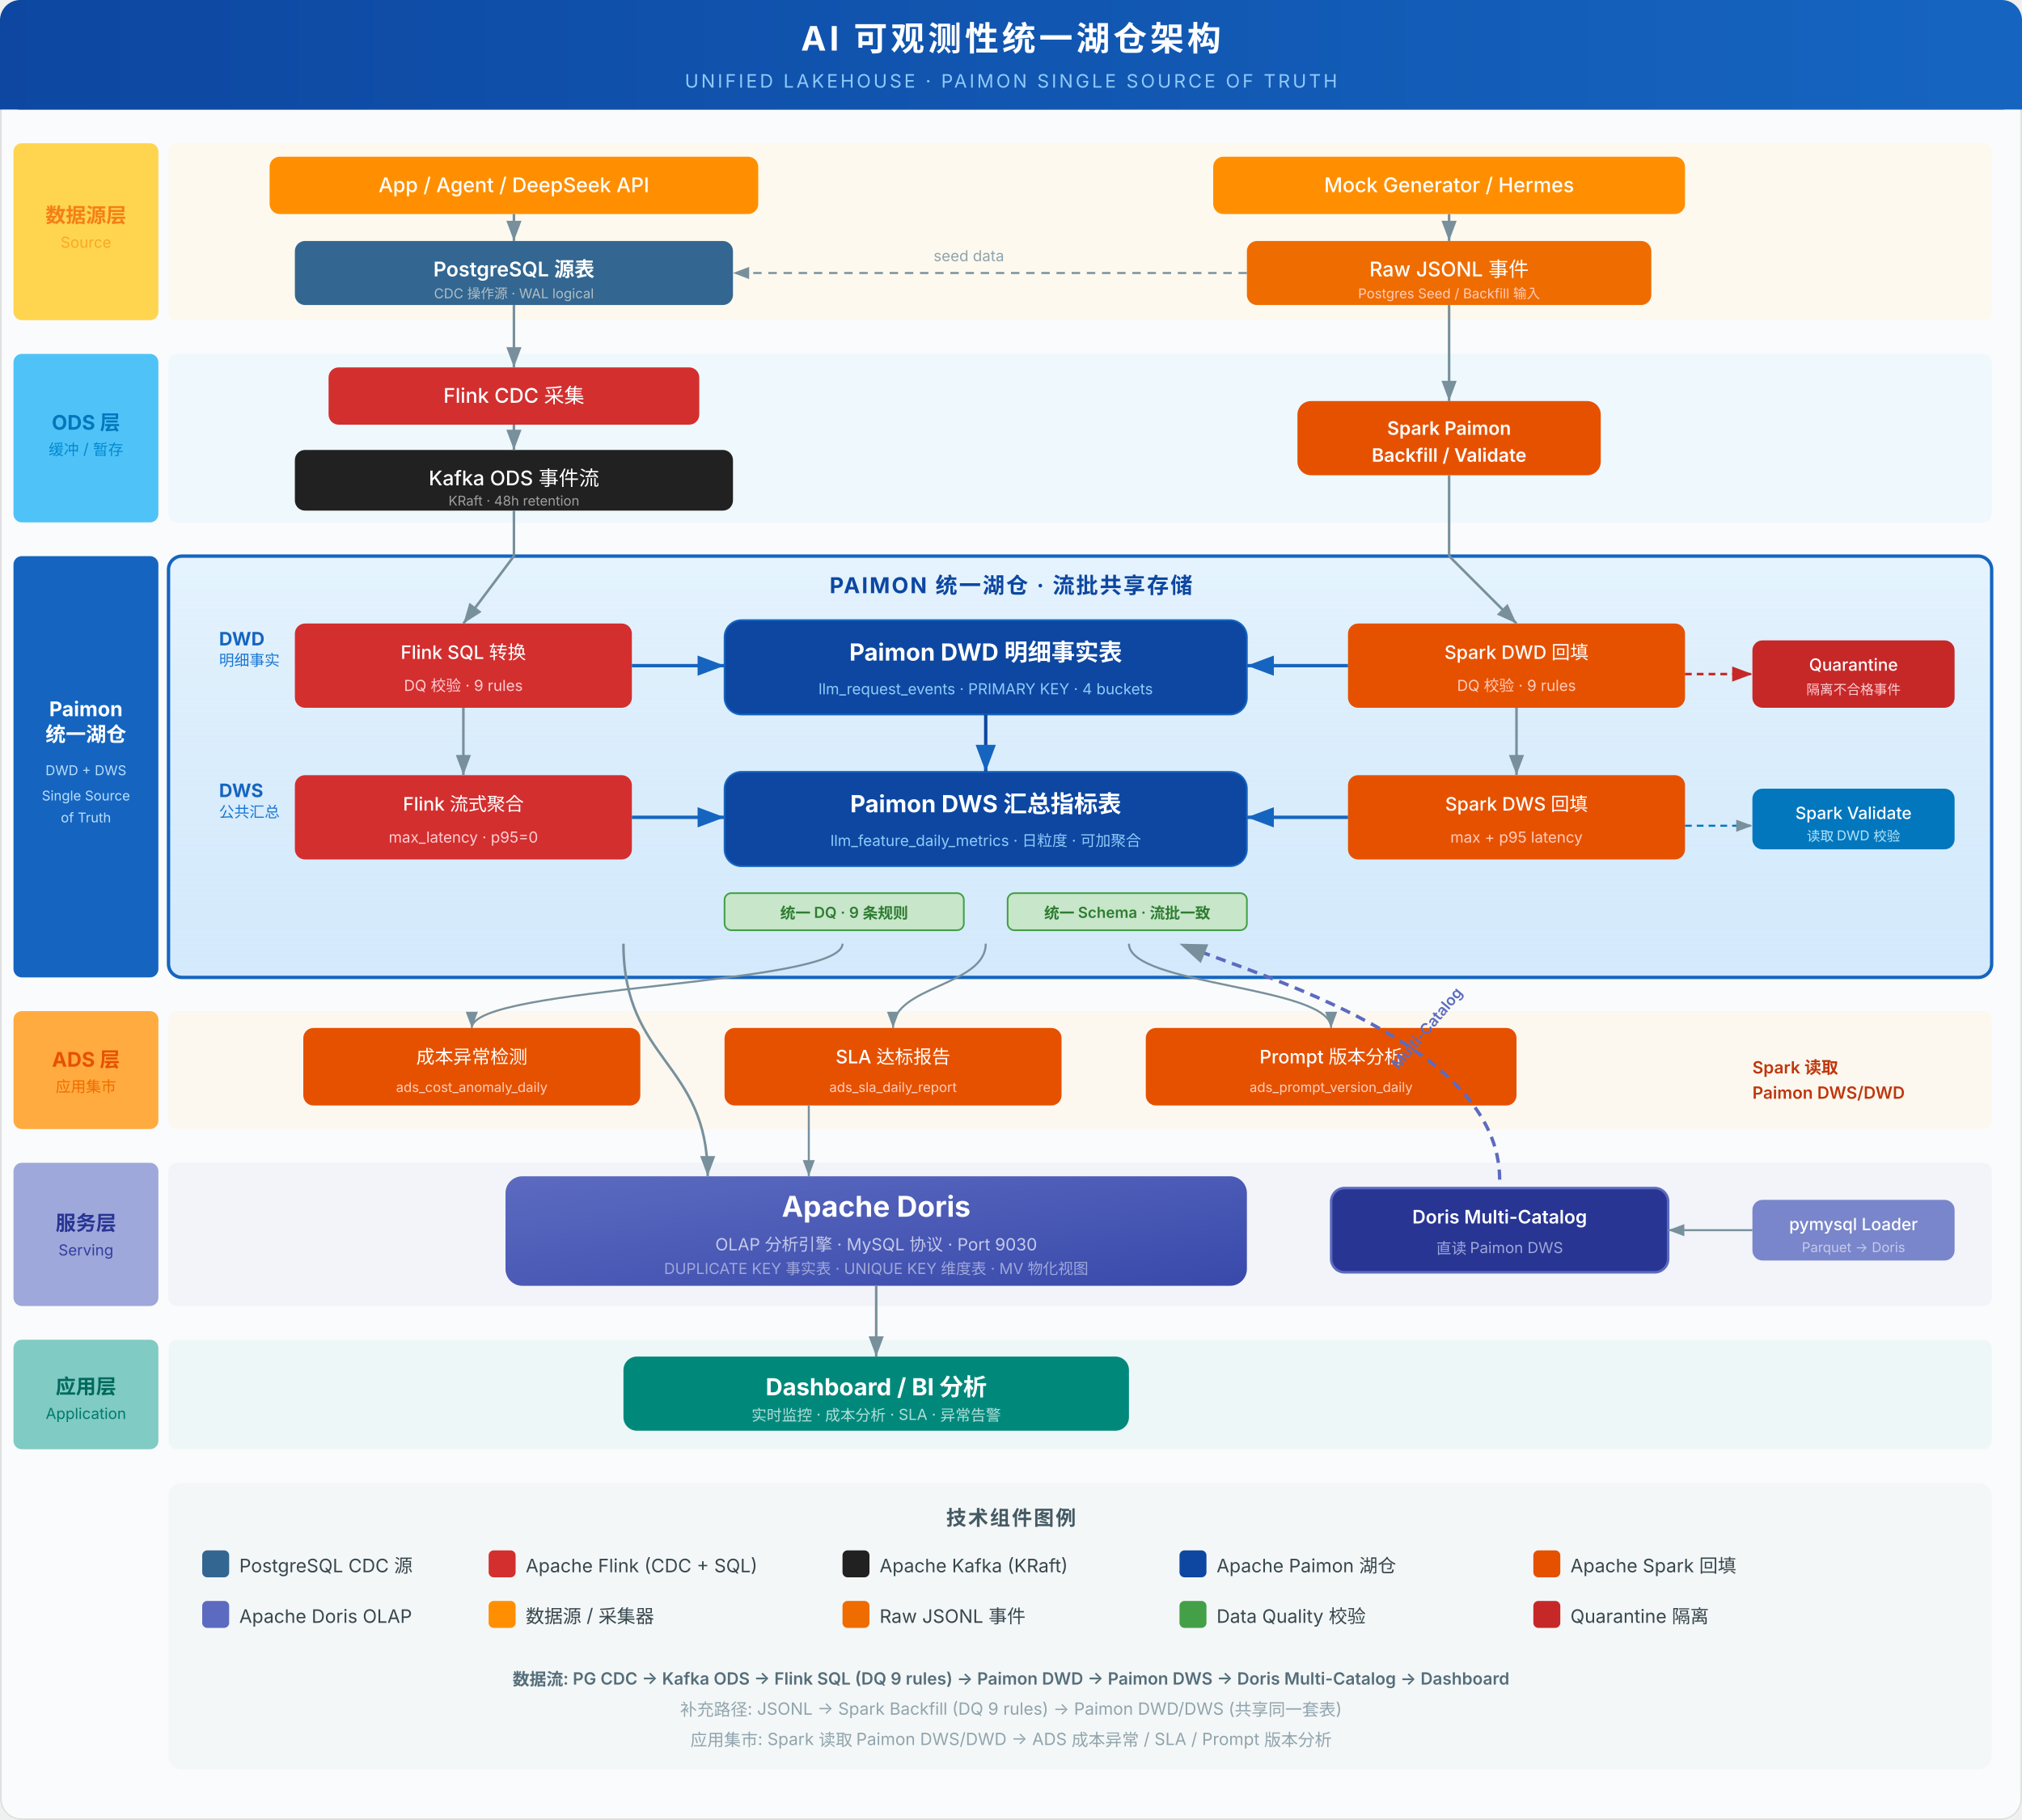
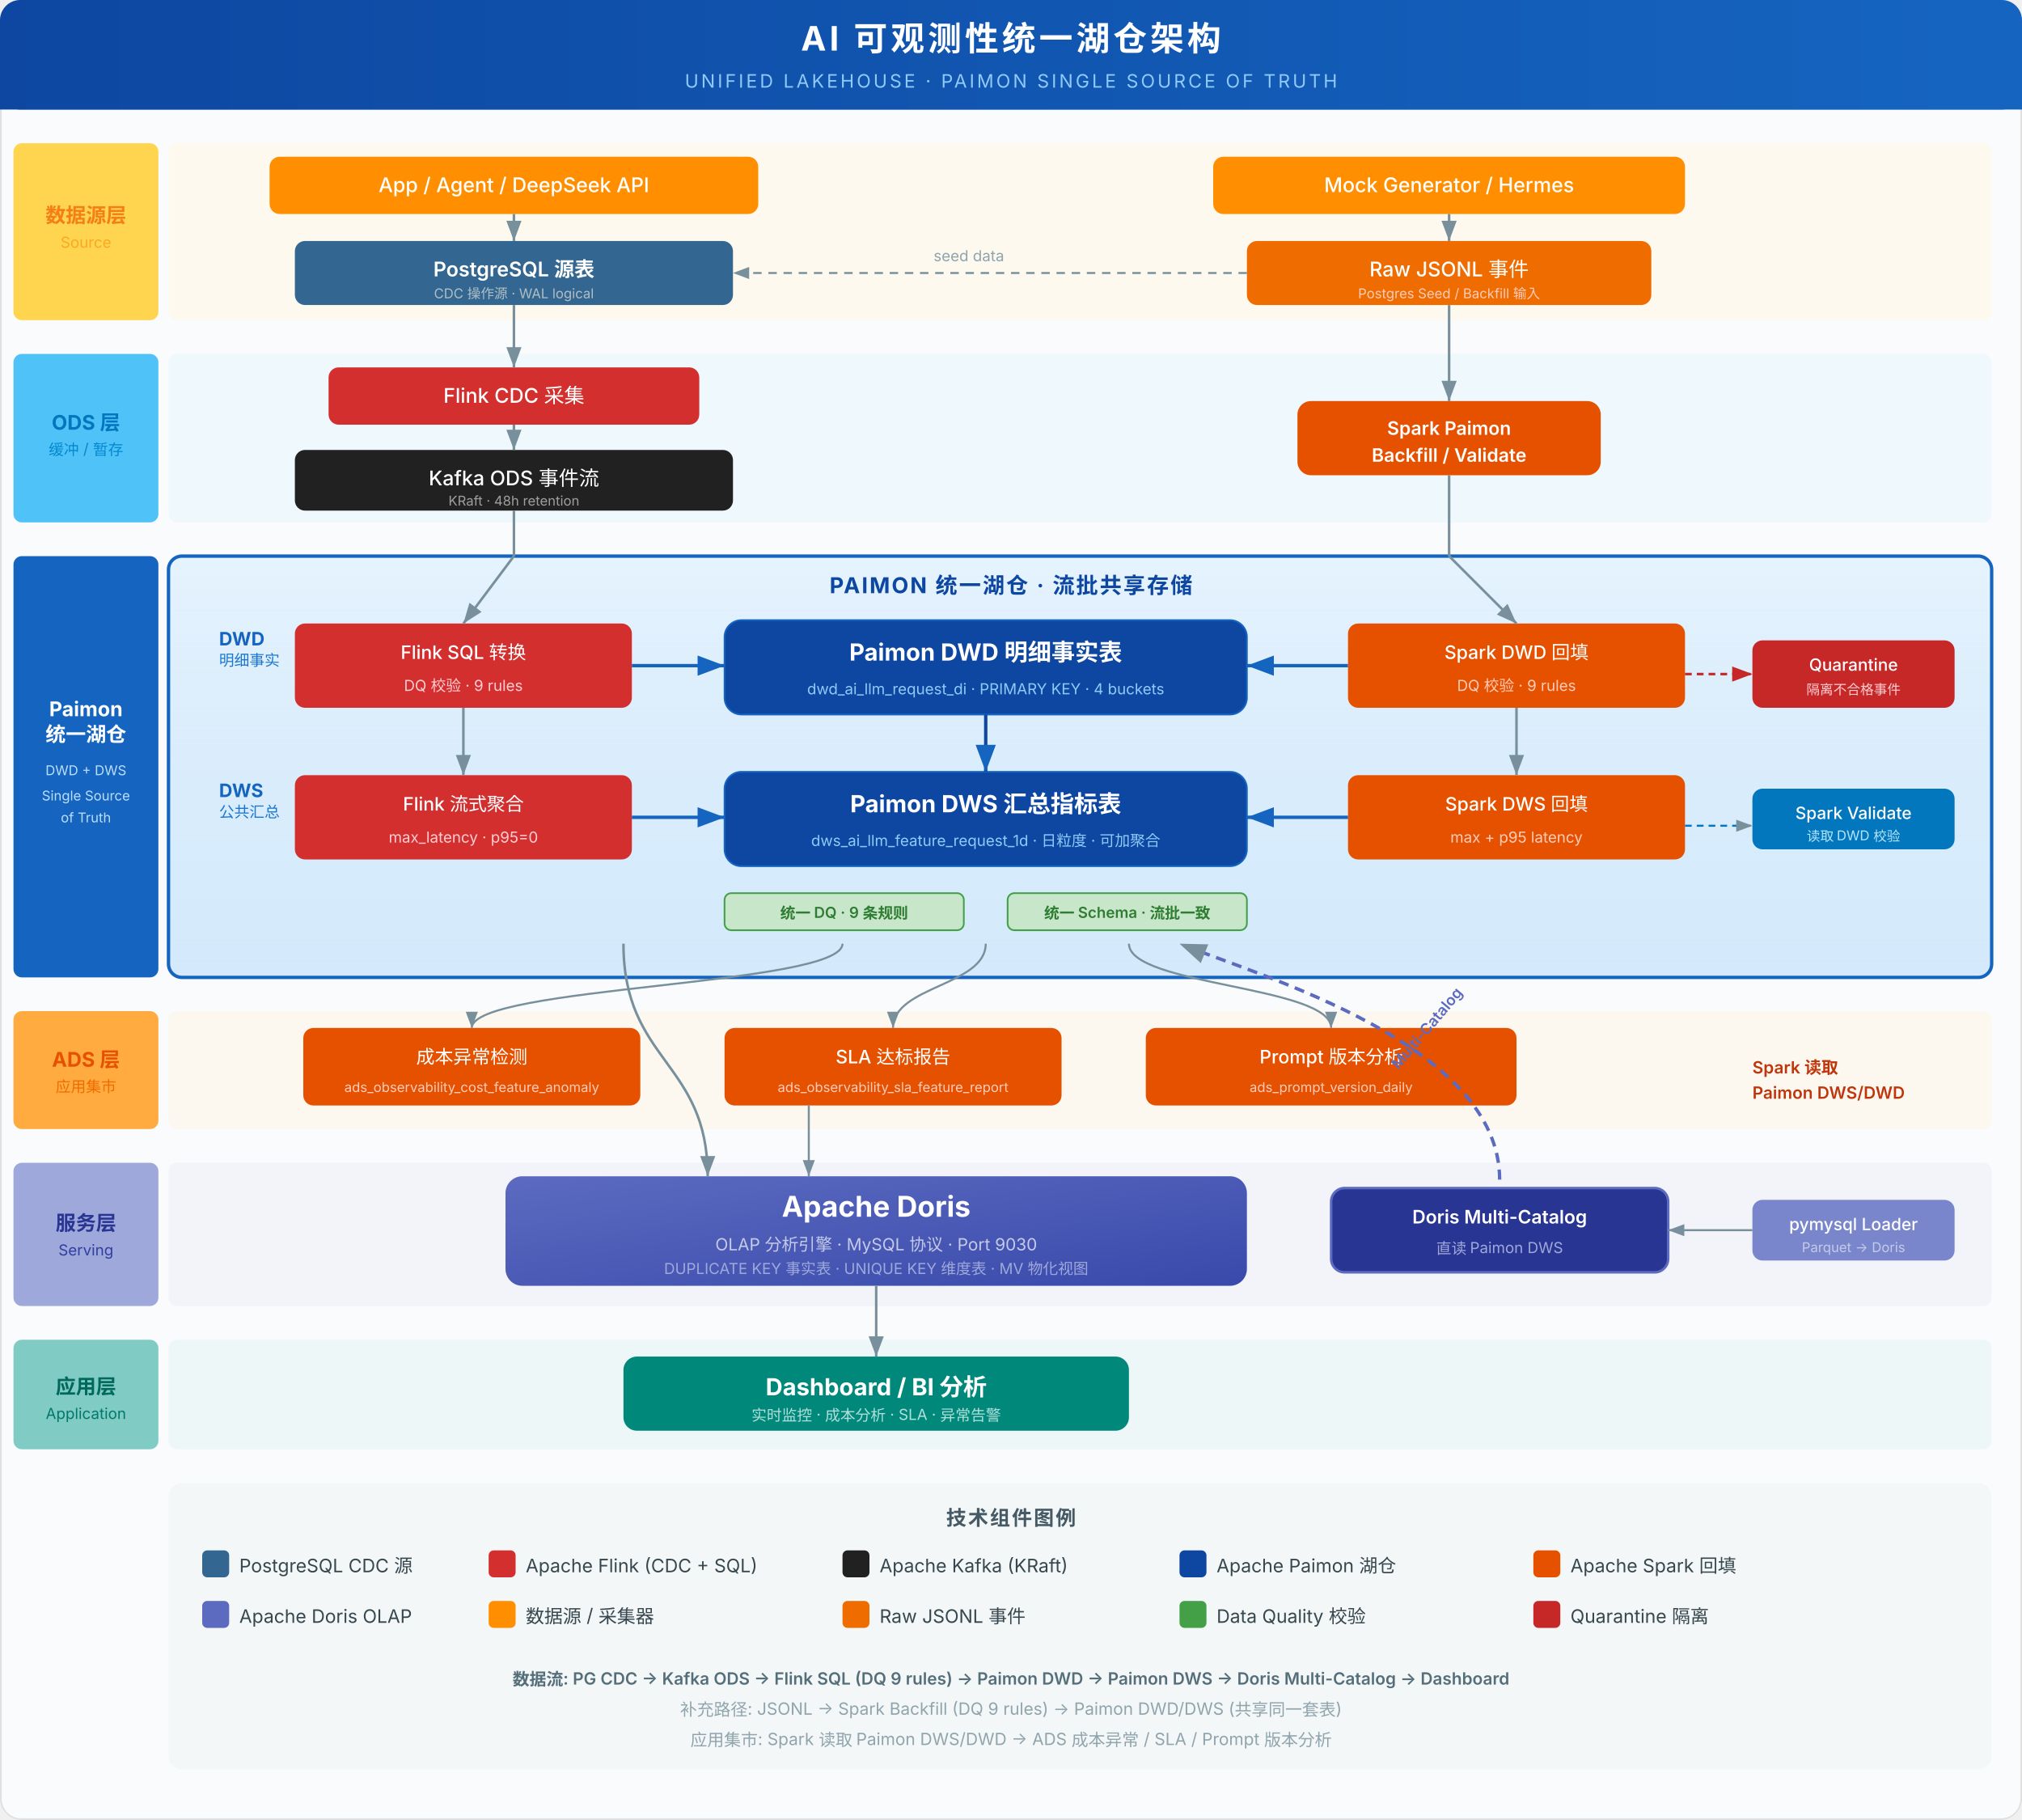
<svg xmlns="http://www.w3.org/2000/svg" viewBox="0 0 1200 1080" font-family="'PingFang SC','Noto Sans SC','SF Pro Display',system-ui,sans-serif">
  <defs>
    <marker id="ah" markerWidth="8" markerHeight="6" refX="8" refY="3" orient="auto">
      <path d="M0,0 L8,3 L0,6Z" fill="#78909C" />
    </marker>
    <marker id="ah-blue" markerWidth="8" markerHeight="6" refX="8" refY="3" orient="auto">
      <path d="M0,0 L8,3 L0,6Z" fill="#1565C0" />
    </marker>
    <marker id="ah-red" markerWidth="8" markerHeight="6" refX="8" refY="3" orient="auto">
      <path d="M0,0 L8,3 L0,6Z" fill="#C62828" />
    </marker>
    <marker id="ah-teal" markerWidth="8" markerHeight="6" refX="8" refY="3" orient="auto">
      <path d="M0,0 L8,3 L0,6Z" fill="#00897B" />
    </marker>
    <linearGradient id="titleBar" x1="0" y1="0" x2="1" y2="0">
      <stop offset="0%" stop-color="#0D47A1" />
      <stop offset="100%" stop-color="#1565C0" />
    </linearGradient>
    <linearGradient id="paimonZone" x1="0" y1="0" x2="0" y2="1">
      <stop offset="0%" stop-color="#E3F2FD" stop-opacity="0.9" />
      <stop offset="100%" stop-color="#BBDEFB" stop-opacity="0.6" />
    </linearGradient>
    <linearGradient id="dorisGrad" x1="0" y1="0" x2="1" y2="1">
      <stop offset="0%" stop-color="#5C6BC0" />
      <stop offset="100%" stop-color="#3949AB" />
    </linearGradient>
  </defs>
  <rect width="1200" height="1080" fill="#FAFBFC" rx="12" />
  <rect x="0.5" y="0.5" width="1199" height="1079" fill="none" stroke="#E0E0E0" rx="12" />
  <rect x="0" y="0" width="1200" height="65" rx="12" fill="url(#titleBar)" />
  <rect x="0" y="40" width="1200" height="25" fill="url(#titleBar)" />
  <text x="600" y="30" text-anchor="middle" font-size="20" font-weight="700" fill="#FFF" letter-spacing="2">AI 可观测性统一湖仓架构</text>
  <text x="600" y="52" text-anchor="middle" font-size="11" fill="#90CAF9" letter-spacing="1.5">UNIFIED LAKEHOUSE · PAIMON SINGLE SOURCE OF TRUTH</text>
  <rect x="100" y="85" width="1082" height="105" rx="5" fill="#FFF8E1" opacity="0.55" />
  <rect x="8" y="85" width="86" height="105" rx="5" fill="#FFD54F" />
  <text x="51" y="132" text-anchor="middle" font-size="12" font-weight="700" fill="#F57F17">数据源层</text>
  <text x="51" y="147" text-anchor="middle" font-size="9" fill="#F9A825">Source</text>
  <rect x="160" y="93" width="290" height="34" rx="6" fill="#FF8F00" />
  <text x="305" y="114" text-anchor="middle" font-size="12" font-weight="500" fill="#FFF">App / Agent / DeepSeek API</text>
  <rect x="175" y="143" width="260" height="38" rx="6" fill="#336791" />
  <text x="305" y="164" text-anchor="middle" font-size="12" font-weight="600" fill="#FFF">PostgreSQL 源表</text>
  <text x="305" y="177" text-anchor="middle" font-size="8" fill="#B0BEC5">CDC 操作源 · WAL logical</text>
  <line x1="305" y1="127" x2="305" y2="143" stroke="#78909C" stroke-width="1.5" marker-end="url(#ah)" />
  <rect x="720" y="93" width="280" height="34" rx="6" fill="#FF8F00" />
  <text x="860" y="114" text-anchor="middle" font-size="12" font-weight="500" fill="#FFF">Mock Generator / Hermes</text>
  <rect x="740" y="143" width="240" height="38" rx="6" fill="#EF6C00" />
  <text x="860" y="164" text-anchor="middle" font-size="12" font-weight="500" fill="#FFF">Raw JSONL 事件</text>
  <text x="860" y="177" text-anchor="middle" font-size="8" fill="#FFCCBC">Postgres Seed / Backfill 输入</text>
  <line x1="860" y1="127" x2="860" y2="143" stroke="#78909C" stroke-width="1.5" marker-end="url(#ah)" />
  <path d="M740,162 C600,162 550,162 435,162" stroke="#78909C" stroke-width="1.2" stroke-dasharray="5,4" fill="none" marker-end="url(#ah)" />
  <text x="575" y="155" text-anchor="middle" font-size="9" fill="#90A4AE">seed data</text>
  <rect x="100" y="210" width="1082" height="100" rx="5" fill="#E1F5FE" opacity="0.45" />
  <rect x="8" y="210" width="86" height="100" rx="5" fill="#4FC3F7" />
  <text x="51" y="255" text-anchor="middle" font-size="12" font-weight="700" fill="#0277BD">ODS 层</text>
  <text x="51" y="270" text-anchor="middle" font-size="9" fill="#0288D1">缓冲 / 暂存</text>
  <rect x="195" y="218" width="220" height="34" rx="6" fill="#D32F2F" />
  <text x="305" y="239" text-anchor="middle" font-size="12" font-weight="500" fill="#FFF">Flink CDC 采集</text>
  <rect x="175" y="267" width="260" height="36" rx="6" fill="#212121" />
  <text x="305" y="288" text-anchor="middle" font-size="12" font-weight="500" fill="#FFF">Kafka ODS 事件流</text>
  <text x="305" y="300" text-anchor="middle" font-size="8" fill="#9E9E9E">KRaft · 48h retention</text>
  <line x1="305" y1="181" x2="305" y2="218" stroke="#78909C" stroke-width="1.5" marker-end="url(#ah)" />
  <line x1="305" y1="252" x2="305" y2="267" stroke="#78909C" stroke-width="1.5" marker-end="url(#ah)" />
  <rect x="770" y="238" width="180" height="44" rx="8" fill="#E65100" />
  <text x="860" y="258" text-anchor="middle" font-size="11" font-weight="600" fill="#FFF">Spark Paimon</text>
  <text x="860" y="274" text-anchor="middle" font-size="11" font-weight="600" fill="#FFF">Backfill / Validate</text>
  <line x1="860" y1="181" x2="860" y2="238" stroke="#78909C" stroke-width="1.5" marker-end="url(#ah)" />
  <rect x="100" y="330" width="1082" height="250" rx="8" fill="url(#paimonZone)" stroke="#1565C0" stroke-width="2" stroke-dasharray="0" />
  <rect x="8" y="330" width="86" height="250" rx="5" fill="#1565C0" />
  <text x="51" y="425" text-anchor="middle" font-size="12" font-weight="700" fill="#FFF">Paimon</text>
  <text x="51" y="440" text-anchor="middle" font-size="12" font-weight="700" fill="#FFF">统一湖仓</text>
  <text x="51" y="460" text-anchor="middle" font-size="8" fill="#BBDEFB">DWD + DWS</text>
  <text x="51" y="475" text-anchor="middle" font-size="8" fill="#BBDEFB">Single Source</text>
  <text x="51" y="488" text-anchor="middle" font-size="8" fill="#BBDEFB">of Truth</text>
  <text x="600" y="352" text-anchor="middle" font-size="13" font-weight="700" fill="#0D47A1" letter-spacing="1">PAIMON 统一湖仓 · 流批共享存储</text>
  <text x="130" y="383" font-size="11" font-weight="700" fill="#1565C0">DWD</text>
  <text x="130" y="395" font-size="9" fill="#1976D2">明细事实</text>
  <rect x="175" y="370" width="200" height="50" rx="6" fill="#D32F2F" />
  <text x="275" y="391" text-anchor="middle" font-size="11" font-weight="500" fill="#FFF">Flink SQL 转换</text>
  <text x="275" y="410" text-anchor="middle" font-size="9" fill="#FFCDD2">DQ 校验 · 9 rules</text>
  <rect x="430" y="368" width="310" height="56" rx="10" fill="#0D47A1" stroke="#1565C0" stroke-width="1" />
  <text x="585" y="392" text-anchor="middle" font-size="14" font-weight="700" fill="#FFF">Paimon DWD 明细事实表</text>
-   <text x="585" y="412" text-anchor="middle" font-size="9" fill="#90CAF9">llm_request_events · PRIMARY KEY · 4 buckets</text>
+   <text x="585" y="412" text-anchor="middle" font-size="9" fill="#90CAF9">dwd_ai_llm_request_di · PRIMARY KEY · 4 buckets</text>
  <rect x="800" y="370" width="200" height="50" rx="6" fill="#E65100" />
  <text x="900" y="391" text-anchor="middle" font-size="11" font-weight="500" fill="#FFF">Spark DWD 回填</text>
  <text x="900" y="410" text-anchor="middle" font-size="9" fill="#FFCCBC">DQ 校验 · 9 rules</text>
  <line x1="305" y1="303" x2="305" y2="330" stroke="#78909C" stroke-width="1.5" />
  <path d="M305,330 L275,370" stroke="#78909C" stroke-width="1.5" marker-end="url(#ah)" />
  <line x1="375" y1="395" x2="430" y2="395" stroke="#1565C0" stroke-width="2" marker-end="url(#ah-blue)" />
  <line x1="800" y1="395" x2="740" y2="395" stroke="#1565C0" stroke-width="2" marker-end="url(#ah-blue)" />
  <line x1="860" y1="282" x2="860" y2="330" stroke="#78909C" stroke-width="1.5" />
  <path d="M860,330 L900,370" stroke="#78909C" stroke-width="1.5" marker-end="url(#ah)" />
  <rect x="1040" y="380" width="120" height="40" rx="6" fill="#C62828" />
  <text x="1100" y="398" text-anchor="middle" font-size="10" font-weight="500" fill="#FFF">Quarantine</text>
  <text x="1100" y="412" text-anchor="middle" font-size="8" fill="#FFCDD2">隔离不合格事件</text>
  <line x1="1000" y1="400" x2="1040" y2="400" stroke="#C62828" stroke-width="1.5" stroke-dasharray="4,3" marker-end="url(#ah-red)" />
  <text x="130" y="473" font-size="11" font-weight="700" fill="#1565C0">DWS</text>
  <text x="130" y="485" font-size="9" fill="#1976D2">公共汇总</text>
  <rect x="175" y="460" width="200" height="50" rx="6" fill="#D32F2F" />
  <text x="275" y="481" text-anchor="middle" font-size="11" font-weight="500" fill="#FFF">Flink 流式聚合</text>
  <text x="275" y="500" text-anchor="middle" font-size="9" fill="#FFCDD2">max_latency · p95=0</text>
  <rect x="430" y="458" width="310" height="56" rx="10" fill="#0D47A1" stroke="#1565C0" stroke-width="1" />
  <text x="585" y="482" text-anchor="middle" font-size="14" font-weight="700" fill="#FFF">Paimon DWS 汇总指标表</text>
-   <text x="585" y="502" text-anchor="middle" font-size="9" fill="#90CAF9">llm_feature_daily_metrics · 日粒度 · 可加聚合</text>
+   <text x="585" y="502" text-anchor="middle" font-size="9" fill="#90CAF9">dws_ai_llm_feature_request_1d · 日粒度 · 可加聚合</text>
  <rect x="800" y="460" width="200" height="50" rx="6" fill="#E65100" />
  <text x="900" y="481" text-anchor="middle" font-size="11" font-weight="500" fill="#FFF">Spark DWS 回填</text>
  <text x="900" y="500" text-anchor="middle" font-size="9" fill="#FFCCBC">max + p95 latency</text>
  <line x1="275" y1="420" x2="275" y2="460" stroke="#78909C" stroke-width="1.5" marker-end="url(#ah)" />
  <line x1="375" y1="485" x2="430" y2="485" stroke="#1565C0" stroke-width="2" marker-end="url(#ah-blue)" />
  <line x1="800" y1="485" x2="740" y2="485" stroke="#1565C0" stroke-width="2" marker-end="url(#ah-blue)" />
  <line x1="900" y1="420" x2="900" y2="460" stroke="#78909C" stroke-width="1.5" marker-end="url(#ah)" />
  <line x1="585" y1="424" x2="585" y2="458" stroke="#0D47A1" stroke-width="2" marker-end="url(#ah-blue)" />
  <rect x="1040" y="468" width="120" height="36" rx="6" fill="#0277BD" />
  <text x="1100" y="486" text-anchor="middle" font-size="10" font-weight="500" fill="#FFF">Spark Validate</text>
  <text x="1100" y="499" text-anchor="middle" font-size="8" fill="#B3E5FC">读取 DWD 校验</text>
  <line x1="1000" y1="490" x2="1040" y2="490" stroke="#0277BD" stroke-width="1.2" stroke-dasharray="4,3" marker-end="url(#ah)" />
  <rect x="430" y="530" width="142" height="22" rx="4" fill="#C8E6C9" stroke="#43A047" stroke-width="1" />
  <text x="501" y="545" text-anchor="middle" font-size="9" font-weight="600" fill="#2E7D32">统一 DQ · 9 条规则</text>
  <rect x="598" y="530" width="142" height="22" rx="4" fill="#C8E6C9" stroke="#43A047" stroke-width="1" />
  <text x="669" y="545" text-anchor="middle" font-size="9" font-weight="600" fill="#2E7D32">统一 Schema · 流批一致</text>
  <rect x="100" y="600" width="1082" height="70" rx="5" fill="#FFF3E0" opacity="0.45" />
  <rect x="8" y="600" width="86" height="70" rx="5" fill="#FFAB40" />
  <text x="51" y="633" text-anchor="middle" font-size="12" font-weight="700" fill="#E65100">ADS 层</text>
  <text x="51" y="648" text-anchor="middle" font-size="9" fill="#EF6C00">应用集市</text>
  <rect x="180" y="610" width="200" height="46" rx="6" fill="#E65100" />
  <text x="280" y="631" text-anchor="middle" font-size="11" font-weight="500" fill="#FFF">成本异常检测</text>
-   <text x="280" y="648" text-anchor="middle" font-size="8" fill="#FFCCBC">ads_cost_anomaly_daily</text>
+   <text x="280" y="648" text-anchor="middle" font-size="8" fill="#FFCCBC">ads_observability_cost_feature_anomaly</text>
  <rect x="430" y="610" width="200" height="46" rx="6" fill="#E65100" />
  <text x="530" y="631" text-anchor="middle" font-size="11" font-weight="500" fill="#FFF">SLA 达标报告</text>
-   <text x="530" y="648" text-anchor="middle" font-size="8" fill="#FFCCBC">ads_sla_daily_report</text>
+   <text x="530" y="648" text-anchor="middle" font-size="8" fill="#FFCCBC">ads_observability_sla_feature_report</text>
  <rect x="680" y="610" width="220" height="46" rx="6" fill="#E65100" />
  <text x="790" y="631" text-anchor="middle" font-size="11" font-weight="500" fill="#FFF">Prompt 版本分析</text>
  <text x="790" y="648" text-anchor="middle" font-size="8" fill="#FFCCBC">ads_prompt_version_daily</text>
  <text x="1040" y="637" font-size="10" fill="#BF360C" font-weight="600">Spark 读取</text>
  <text x="1040" y="652" font-size="10" fill="#BF360C" font-weight="600">Paimon DWS/DWD</text>
  <path d="M500,560 C500,585 280,585 280,610" stroke="#78909C" stroke-width="1.2" fill="none" marker-end="url(#ah)" />
  <path d="M585,560 C585,585 530,585 530,610" stroke="#78909C" stroke-width="1.2" fill="none" marker-end="url(#ah)" />
  <path d="M670,560 C670,585 790,585 790,610" stroke="#78909C" stroke-width="1.2" fill="none" marker-end="url(#ah)" />
  <rect x="100" y="690" width="1082" height="85" rx="5" fill="#E8EAF6" opacity="0.45" />
  <rect x="8" y="690" width="86" height="85" rx="5" fill="#9FA8DA" />
  <text x="51" y="730" text-anchor="middle" font-size="12" font-weight="700" fill="#283593">服务层</text>
  <text x="51" y="745" text-anchor="middle" font-size="9" fill="#303F9F">Serving</text>
  <rect x="300" y="698" width="440" height="65" rx="10" fill="url(#dorisGrad)" />
  <text x="520" y="722" text-anchor="middle" font-size="17" font-weight="700" fill="#FFF">Apache Doris</text>
  <text x="520" y="742" text-anchor="middle" font-size="10" fill="#C5CAE9">OLAP 分析引擎 · MySQL 协议 · Port 9030</text>
  <text x="520" y="756" text-anchor="middle" font-size="9" fill="#9FA8DA">DUPLICATE KEY 事实表 · UNIQUE KEY 维度表 · MV 物化视图</text>
  <rect x="790" y="705" width="200" height="50" rx="8" fill="#283593" stroke="#5C6BC0" stroke-width="1.5" />
  <text x="890" y="726" text-anchor="middle" font-size="11" font-weight="600" fill="#FFF">Doris Multi-Catalog</text>
  <text x="890" y="744" text-anchor="middle" font-size="9" fill="#9FA8DA">直读 Paimon DWS</text>
  <path d="M890,700 C890,620 750,580 700,560" stroke="#5C6BC0" stroke-width="2" stroke-dasharray="6,4" fill="none" marker-end="url(#ah)" />
  <text x="830" y="635" font-size="9" fill="#5C6BC0" font-weight="600" transform="rotate(-50,830,635)">Multi-Catalog</text>
  <rect x="1040" y="712" width="120" height="36" rx="6" fill="#7986CB" />
  <text x="1100" y="730" text-anchor="middle" font-size="10" font-weight="500" fill="#FFF">pymysql Loader</text>
  <text x="1100" y="743" text-anchor="middle" font-size="8" fill="#C5CAE9">Parquet → Doris</text>
  <line x1="1040" y1="730" x2="990" y2="730" stroke="#78909C" stroke-width="1.2" marker-end="url(#ah)" />
  <path d="M370,560 C370,630 420,630 420,698" stroke="#78909C" stroke-width="1.5" fill="none" marker-end="url(#ah)" />
  <path d="M480,656 C480,674 480,674 480,698" stroke="#78909C" stroke-width="1.2" fill="none" marker-end="url(#ah)" />
  <rect x="100" y="795" width="1082" height="65" rx="5" fill="#E0F2F1" opacity="0.45" />
  <rect x="8" y="795" width="86" height="65" rx="5" fill="#80CBC4" />
  <text x="51" y="827" text-anchor="middle" font-size="12" font-weight="700" fill="#00695C">应用层</text>
  <text x="51" y="842" text-anchor="middle" font-size="9" fill="#00796B">Application</text>
  <rect x="370" y="805" width="300" height="44" rx="8" fill="#00897B" />
  <text x="520" y="828" text-anchor="middle" font-size="14" font-weight="700" fill="#FFF">Dashboard / BI 分析</text>
  <text x="520" y="843" text-anchor="middle" font-size="9" fill="#B2DFDB">实时监控 · 成本分析 · SLA · 异常告警</text>
  <line x1="520" y1="763" x2="520" y2="805" stroke="#78909C" stroke-width="1.5" marker-end="url(#ah)" />
  <rect x="100" y="880" width="1082" height="170" rx="8" fill="#ECEFF1" opacity="0.4" />
  <text x="600" y="905" text-anchor="middle" font-size="12" font-weight="700" fill="#455A64" letter-spacing="1">技术组件图例</text>
  <rect x="120" y="920" width="16" height="16" rx="3" fill="#336791" />
  <text x="142" y="933" font-size="11" fill="#37474F">PostgreSQL CDC 源</text>
  <rect x="290" y="920" width="16" height="16" rx="3" fill="#D32F2F" />
  <text x="312" y="933" font-size="11" fill="#37474F">Apache Flink (CDC + SQL)</text>
  <rect x="500" y="920" width="16" height="16" rx="3" fill="#212121" />
  <text x="522" y="933" font-size="11" fill="#37474F">Apache Kafka (KRaft)</text>
  <rect x="700" y="920" width="16" height="16" rx="3" fill="#0D47A1" />
  <text x="722" y="933" font-size="11" fill="#37474F">Apache Paimon 湖仓</text>
  <rect x="910" y="920" width="16" height="16" rx="3" fill="#E65100" />
  <text x="932" y="933" font-size="11" fill="#37474F">Apache Spark 回填</text>
  <rect x="120" y="950" width="16" height="16" rx="3" fill="#5C6BC0" />
  <text x="142" y="963" font-size="11" fill="#37474F">Apache Doris OLAP</text>
  <rect x="290" y="950" width="16" height="16" rx="3" fill="#FF8F00" />
  <text x="312" y="963" font-size="11" fill="#37474F">数据源 / 采集器</text>
  <rect x="500" y="950" width="16" height="16" rx="3" fill="#EF6C00" />
  <text x="522" y="963" font-size="11" fill="#37474F">Raw JSONL 事件</text>
  <rect x="700" y="950" width="16" height="16" rx="3" fill="#43A047" />
  <text x="722" y="963" font-size="11" fill="#37474F">Data Quality 校验</text>
  <rect x="910" y="950" width="16" height="16" rx="3" fill="#C62828" />
  <text x="932" y="963" font-size="11" fill="#37474F">Quarantine 隔离</text>
  <text x="600" y="1000" text-anchor="middle" font-size="10" fill="#546E7A" font-weight="600">
  数据流: PG CDC → Kafka ODS → Flink SQL (DQ 9 rules) → Paimon DWD → Paimon DWS → Doris Multi-Catalog → Dashboard
</text>
  <text x="600" y="1018" text-anchor="middle" font-size="10" fill="#90A4AE">
  补充路径: JSONL → Spark Backfill (DQ 9 rules) → Paimon DWD/DWS (共享同一套表)
</text>
  <text x="600" y="1036" text-anchor="middle" font-size="10" fill="#90A4AE">
  应用集市: Spark 读取 Paimon DWS/DWD → ADS 成本异常 / SLA / Prompt 版本分析
</text>
</svg>
